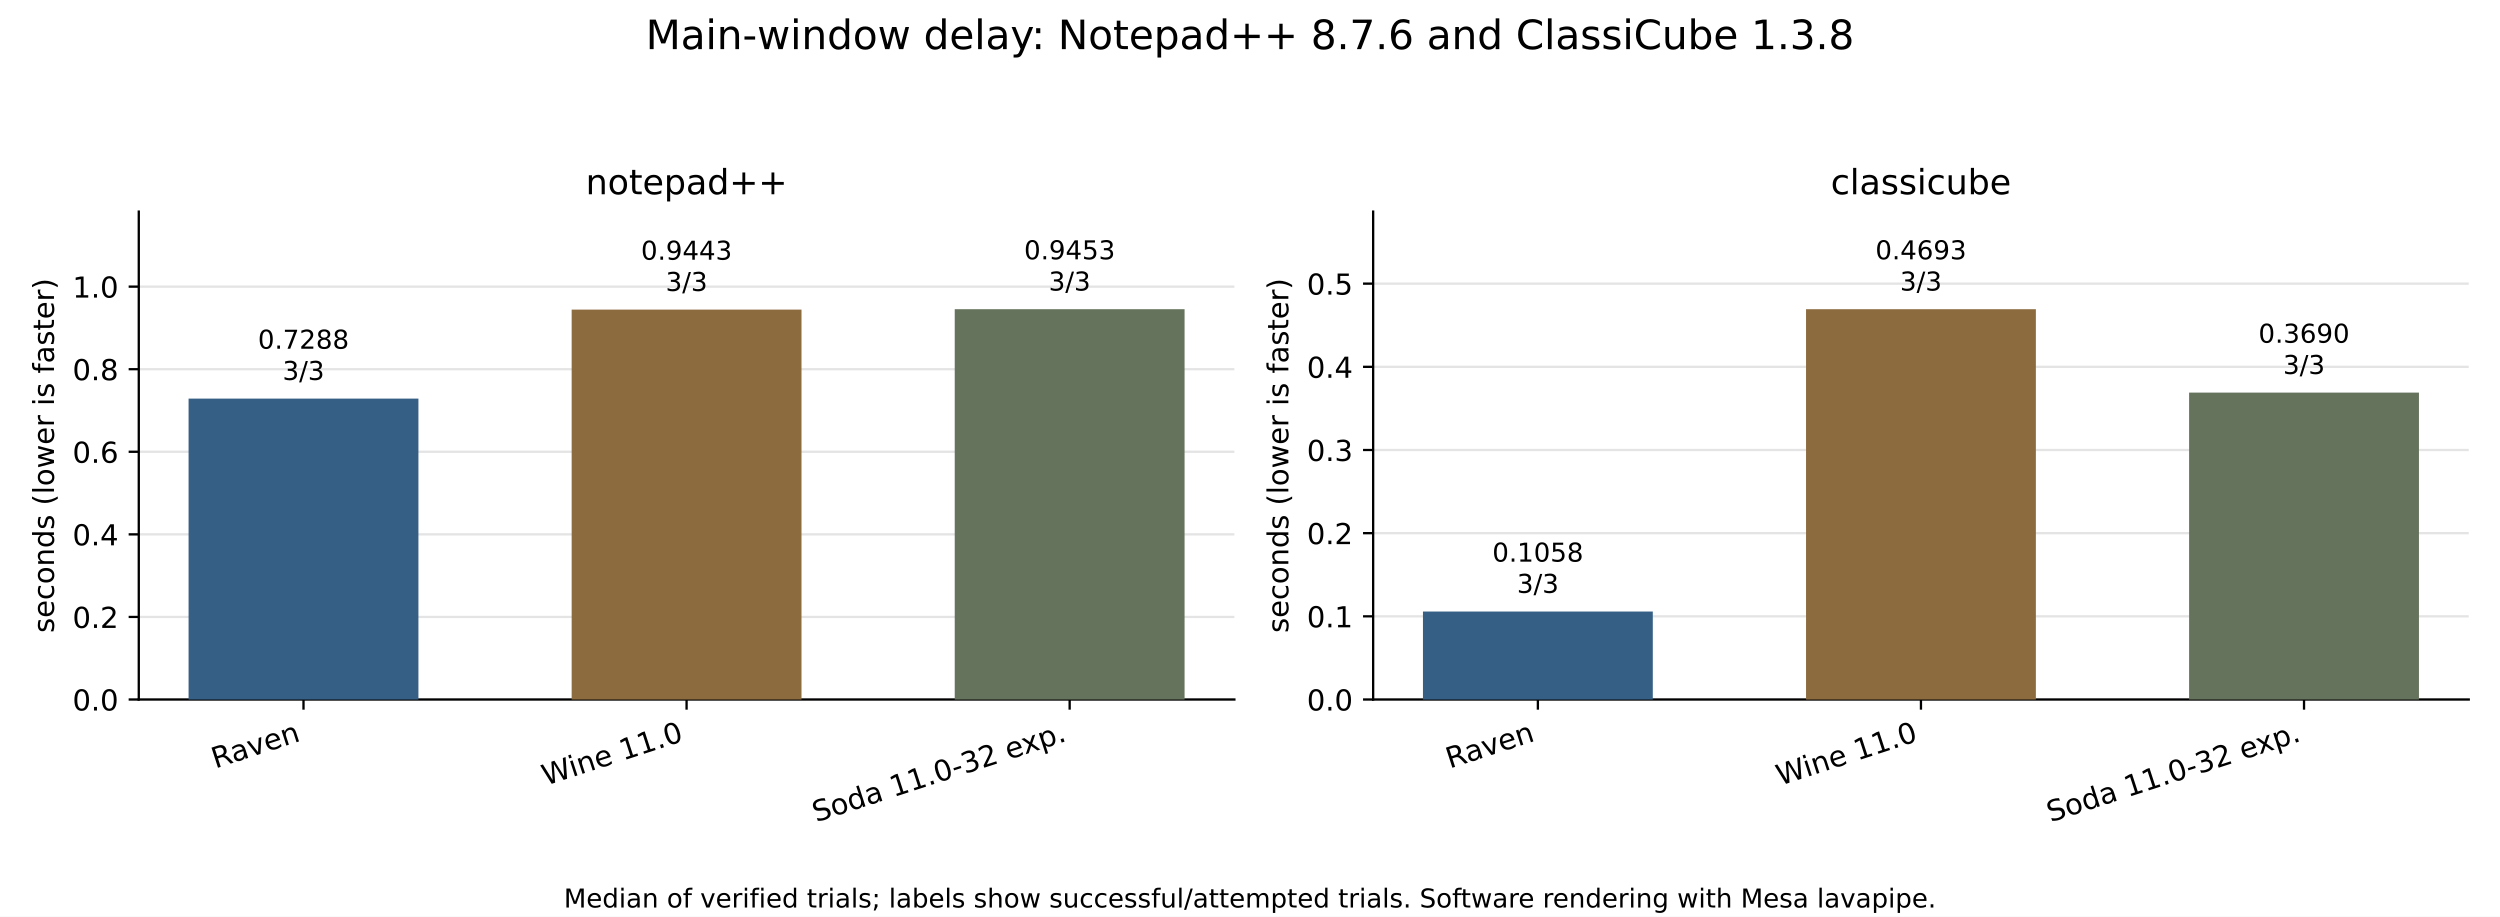
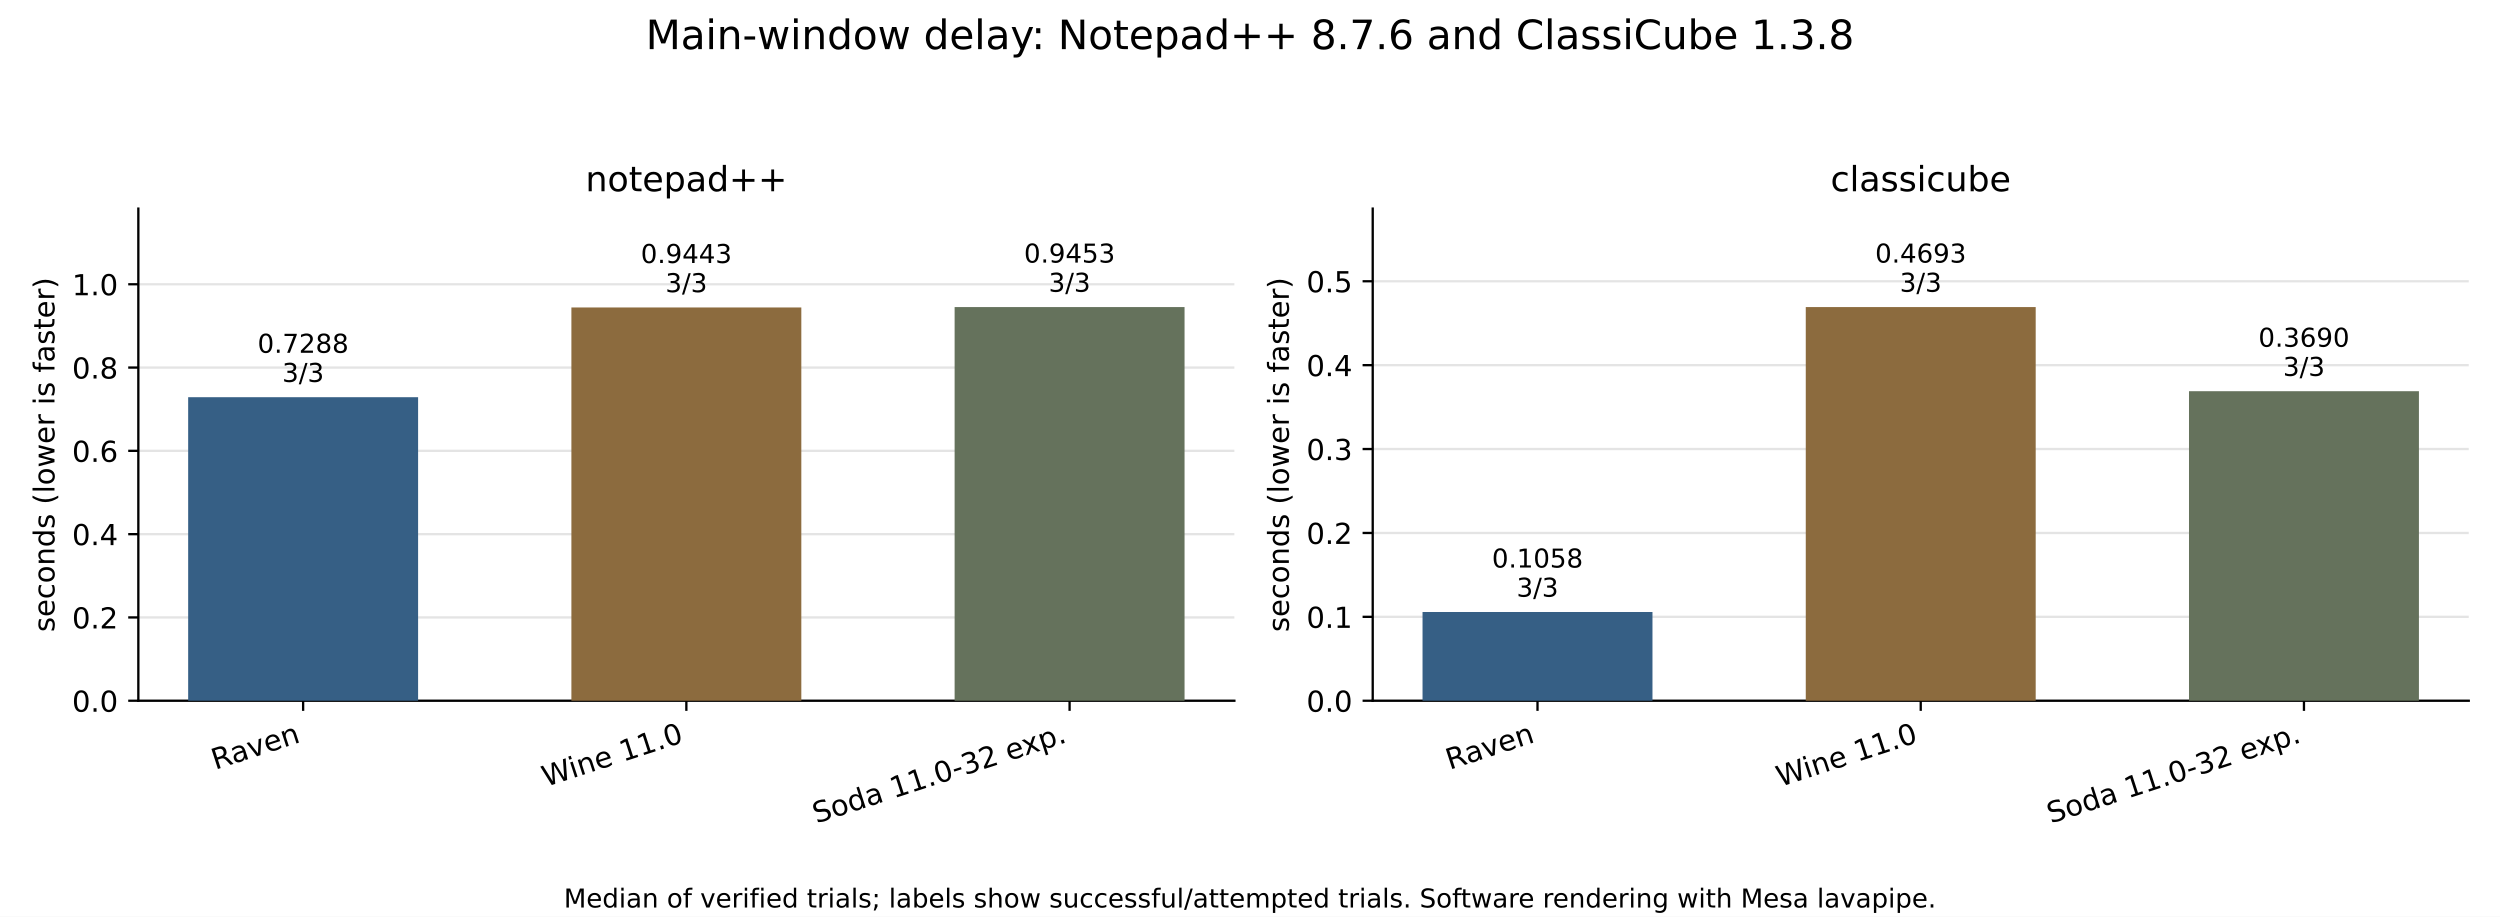
<svg xmlns="http://www.w3.org/2000/svg" xmlns:xlink="http://www.w3.org/1999/xlink" width="864pt" height="316.8pt" viewBox="0 0 864 316.8" version="1.1">
  <defs>
    <style type="text/css">*{stroke-linejoin: round; stroke-linecap: butt}</style>
  </defs>
  <g id="figure_1">
    <g id="patch_1">
      <path d="M 0 316.8  L 864 316.8  L 864 0  L 0 0  z " style="fill: #ffffff" />
    </g>
    <g id="axes_1">
      <g id="patch_2">
-         <path d="M 47.962 241.751  L 426.6 241.751  L 426.6 73.136  L 47.962 73.136  z " style="fill: #ffffff" />
+         <path d="M 47.81 242.177  L 426.6 242.177  L 426.6 72.096  L 47.81 72.096  z " style="fill: #ffffff" />
      </g>
      <g id="matplotlib.axis_1">
        <g id="xtick_1">
          <g id="line2d_1">
            <defs>
-               <path id="m230d666903" d="M 0 0  L 0 3.5  " style="stroke: #000000; stroke-width: 0.8" />
+               <path id="mc36026b151" d="M 0 0  L 0 3.5  " style="stroke: #000000; stroke-width: 0.8" />
            </defs>
            <g>
-               <use xlink:href="#m230d666903" x="104.89" y="241.751" style="stroke: #000000; stroke-width: 0.8" />
+               <use xlink:href="#mc36026b151" x="104.761" y="242.177" style="stroke: #000000; stroke-width: 0.8" />
            </g>
          </g>
          <g id="text_1">
-             <text style="font-size: 10px; font-family: 'DejaVu Sans'" transform="translate(74.41264 265.6389) rotate(-18)">Raven</text>
+             <text style="font-size: 10px; font-family: 'DejaVu Sans'" transform="translate(74.38737 266.0634) rotate(-18)">Raven</text>
          </g>
        </g>
        <g id="xtick_2">
          <g id="line2d_2">
            <g>
-               <use xlink:href="#m230d666903" x="237.281" y="241.751" style="stroke: #000000; stroke-width: 0.8" />
+               <use xlink:href="#mc36026b151" x="237.205" y="242.177" style="stroke: #000000; stroke-width: 0.8" />
            </g>
          </g>
          <g id="text_2">
-             <text style="font-size: 10px; font-family: 'DejaVu Sans'" transform="translate(188.6249 271.5462) rotate(-18)">Wine 11.0</text>
+             <text style="font-size: 10px; font-family: 'DejaVu Sans'" transform="translate(188.6529 271.9699) rotate(-18)">Wine 11.0</text>
          </g>
        </g>
        <g id="xtick_3">
          <g id="line2d_3">
            <g>
-               <use xlink:href="#m230d666903" x="369.672" y="241.751" style="stroke: #000000; stroke-width: 0.8" />
+               <use xlink:href="#mc36026b151" x="369.649" y="242.177" style="stroke: #000000; stroke-width: 0.8" />
            </g>
          </g>
          <g id="text_3">
-             <text style="font-size: 10px; font-family: 'DejaVu Sans'" transform="translate(282.0773 284.198) rotate(-18)">Soda 11.0-32 exp.</text>
+             <text style="font-size: 10px; font-family: 'DejaVu Sans'" transform="translate(282.1541 284.6232) rotate(-18)">Soda 11.0-32 exp.</text>
          </g>
        </g>
      </g>
      <g id="matplotlib.axis_2">
        <g id="ytick_1">
          <g id="line2d_4">
-             <path d="M 47.962 241.751  L 426.6 241.751  " clip-path="url(#p2b9aefc994)" style="fill: none; stroke: #e4e4e4; stroke-width: 0.8; stroke-linecap: square" />
+             <path d="M 47.81 242.177  L 426.6 242.177  " clip-path="url(#pedd973d4ed)" style="fill: none; stroke: #e4e4e4; stroke-width: 0.8; stroke-linecap: square" />
          </g>
          <g id="line2d_5">
            <defs>
-               <path id="m5f46d43f07" d="M 0 0  L -3.5 0  " style="stroke: #000000; stroke-width: 0.8" />
+               <path id="mf7e8db462c" d="M 0 0  L -3.5 0  " style="stroke: #000000; stroke-width: 0.8" />
            </defs>
            <g>
-               <use xlink:href="#m5f46d43f07" x="47.962" y="241.751" style="stroke: #000000; stroke-width: 0.8" />
+               <use xlink:href="#mf7e8db462c" x="47.81" y="242.177" style="stroke: #000000; stroke-width: 0.8" />
            </g>
          </g>
          <g id="text_4">
-             <text style="font-size: 10px; font-family: 'DejaVu Sans'; text-anchor: end" x="40.962" y="245.55" transform="rotate(-0 40.96234 245.5503)">0.0</text>
+             <text style="font-size: 10px; font-family: 'DejaVu Sans'; text-anchor: end" x="40.81" y="245.976" transform="rotate(-0 40.81 245.9759)">0.0</text>
          </g>
        </g>
        <g id="ytick_2">
          <g id="line2d_6">
-             <path d="M 47.962 213.213  L 426.6 213.213  " clip-path="url(#p2b9aefc994)" style="fill: none; stroke: #e4e4e4; stroke-width: 0.8; stroke-linecap: square" />
+             <path d="M 47.81 213.39  L 426.6 213.39  " clip-path="url(#pedd973d4ed)" style="fill: none; stroke: #e4e4e4; stroke-width: 0.8; stroke-linecap: square" />
          </g>
          <g id="line2d_7">
            <g>
-               <use xlink:href="#m5f46d43f07" x="47.962" y="213.213" style="stroke: #000000; stroke-width: 0.8" />
+               <use xlink:href="#mf7e8db462c" x="47.81" y="213.39" style="stroke: #000000; stroke-width: 0.8" />
            </g>
          </g>
          <g id="text_5">
-             <text style="font-size: 10px; font-family: 'DejaVu Sans'; text-anchor: end" x="40.962" y="217.011" transform="rotate(-0 40.96234 217.0114)">0.2</text>
+             <text style="font-size: 10px; font-family: 'DejaVu Sans'; text-anchor: end" x="40.81" y="217.189" transform="rotate(-0 40.81 217.189)">0.2</text>
          </g>
        </g>
        <g id="ytick_3">
          <g id="line2d_8">
-             <path d="M 47.962 184.674  L 426.6 184.674  " clip-path="url(#p2b9aefc994)" style="fill: none; stroke: #e4e4e4; stroke-width: 0.8; stroke-linecap: square" />
+             <path d="M 47.81 184.603  L 426.6 184.603  " clip-path="url(#pedd973d4ed)" style="fill: none; stroke: #e4e4e4; stroke-width: 0.8; stroke-linecap: square" />
          </g>
          <g id="line2d_9">
            <g>
-               <use xlink:href="#m5f46d43f07" x="47.962" y="184.674" style="stroke: #000000; stroke-width: 0.8" />
+               <use xlink:href="#mf7e8db462c" x="47.81" y="184.603" style="stroke: #000000; stroke-width: 0.8" />
            </g>
          </g>
          <g id="text_6">
-             <text style="font-size: 10px; font-family: 'DejaVu Sans'; text-anchor: end" x="40.962" y="188.473" transform="rotate(-0 40.96234 188.4725)">0.4</text>
+             <text style="font-size: 10px; font-family: 'DejaVu Sans'; text-anchor: end" x="40.81" y="188.402" transform="rotate(-0 40.81 188.4021)">0.4</text>
          </g>
        </g>
        <g id="ytick_4">
          <g id="line2d_10">
-             <path d="M 47.962 156.135  L 426.6 156.135  " clip-path="url(#p2b9aefc994)" style="fill: none; stroke: #e4e4e4; stroke-width: 0.8; stroke-linecap: square" />
+             <path d="M 47.81 155.816  L 426.6 155.816  " clip-path="url(#pedd973d4ed)" style="fill: none; stroke: #e4e4e4; stroke-width: 0.8; stroke-linecap: square" />
          </g>
          <g id="line2d_11">
            <g>
-               <use xlink:href="#m5f46d43f07" x="47.962" y="156.135" style="stroke: #000000; stroke-width: 0.8" />
+               <use xlink:href="#mf7e8db462c" x="47.81" y="155.816" style="stroke: #000000; stroke-width: 0.8" />
            </g>
          </g>
          <g id="text_7">
-             <text style="font-size: 10px; font-family: 'DejaVu Sans'; text-anchor: end" x="40.962" y="159.934" transform="rotate(-0 40.96234 159.9336)">0.6</text>
+             <text style="font-size: 10px; font-family: 'DejaVu Sans'; text-anchor: end" x="40.81" y="159.615" transform="rotate(-0 40.81 159.6152)">0.6</text>
          </g>
        </g>
        <g id="ytick_5">
          <g id="line2d_12">
-             <path d="M 47.962 127.596  L 426.6 127.596  " clip-path="url(#p2b9aefc994)" style="fill: none; stroke: #e4e4e4; stroke-width: 0.8; stroke-linecap: square" />
+             <path d="M 47.81 127.029  L 426.6 127.029  " clip-path="url(#pedd973d4ed)" style="fill: none; stroke: #e4e4e4; stroke-width: 0.8; stroke-linecap: square" />
          </g>
          <g id="line2d_13">
            <g>
-               <use xlink:href="#m5f46d43f07" x="47.962" y="127.596" style="stroke: #000000; stroke-width: 0.8" />
+               <use xlink:href="#mf7e8db462c" x="47.81" y="127.029" style="stroke: #000000; stroke-width: 0.8" />
            </g>
          </g>
          <g id="text_8">
-             <text style="font-size: 10px; font-family: 'DejaVu Sans'; text-anchor: end" x="40.962" y="131.395" transform="rotate(-0 40.96234 131.3947)">0.8</text>
+             <text style="font-size: 10px; font-family: 'DejaVu Sans'; text-anchor: end" x="40.81" y="130.828" transform="rotate(-0 40.81 130.8283)">0.8</text>
          </g>
        </g>
        <g id="ytick_6">
          <g id="line2d_14">
-             <path d="M 47.962 99.057  L 426.6 99.057  " clip-path="url(#p2b9aefc994)" style="fill: none; stroke: #e4e4e4; stroke-width: 0.8; stroke-linecap: square" />
+             <path d="M 47.81 98.242  L 426.6 98.242  " clip-path="url(#pedd973d4ed)" style="fill: none; stroke: #e4e4e4; stroke-width: 0.8; stroke-linecap: square" />
          </g>
          <g id="line2d_15">
            <g>
-               <use xlink:href="#m5f46d43f07" x="47.962" y="99.057" style="stroke: #000000; stroke-width: 0.8" />
+               <use xlink:href="#mf7e8db462c" x="47.81" y="98.242" style="stroke: #000000; stroke-width: 0.8" />
            </g>
          </g>
          <g id="text_9">
-             <text style="font-size: 10px; font-family: 'DejaVu Sans'; text-anchor: end" x="40.962" y="102.856" transform="rotate(-0 40.96234 102.8558)">1.0</text>
+             <text style="font-size: 10px; font-family: 'DejaVu Sans'; text-anchor: end" x="40.81" y="102.041" transform="rotate(-0 40.81 102.0414)">1.0</text>
          </g>
        </g>
        <g id="text_10">
-           <text style="font-size: 10px; font-family: 'DejaVu Sans'; text-anchor: middle" x="18.657" y="157.444" transform="rotate(-90 18.65687 157.4437)">seconds (lower is faster)</text>
+           <text style="font-size: 10px; font-family: 'DejaVu Sans'; text-anchor: middle" x="18.827" y="157.136" transform="rotate(-90 18.82719 157.1363)">seconds (lower is faster)</text>
        </g>
      </g>
      <g id="patch_3">
-         <path d="M 47.962 241.751  L 47.962 73.136  " style="fill: none; stroke: #000000; stroke-width: 0.8; stroke-linejoin: miter; stroke-linecap: square" />
+         <path d="M 47.81 242.177  L 47.81 72.096  " style="fill: none; stroke: #000000; stroke-width: 0.8; stroke-linejoin: miter; stroke-linecap: square" />
      </g>
      <g id="patch_4">
-         <path d="M 47.962 241.751  L 426.6 241.751  " style="fill: none; stroke: #000000; stroke-width: 0.8; stroke-linejoin: miter; stroke-linecap: square" />
+         <path d="M 47.81 242.177  L 426.6 242.177  " style="fill: none; stroke: #000000; stroke-width: 0.8; stroke-linejoin: miter; stroke-linecap: square" />
      </g>
      <g id="patch_5">
-         <path d="M 65.173 241.751  L 144.608 241.751  L 144.608 137.753  L 65.173 137.753  z " clip-path="url(#p2b9aefc994)" style="fill: #365f85" />
+         <path d="M 65.028 242.177  L 144.494 242.177  L 144.494 137.275  L 65.028 137.275  z " clip-path="url(#pedd973d4ed)" style="fill: #365f85" />
      </g>
      <g id="text_11">
-         <text style="font-size: 9px; font-family: 'DejaVu Sans'" transform="translate(89.1446 120.5162)">0.7288</text>
-         <text style="font-size: 9px; font-family: 'DejaVu Sans'" transform="translate(97.6482 131.3179)">3/3</text>
+         <text style="font-size: 9px; font-family: 'DejaVu Sans'" transform="translate(89.01516 121.9234)">0.7288</text>
+         <text style="font-size: 9px; font-family: 'DejaVu Sans'" transform="translate(97.51876 132.0014)">3/3</text>
      </g>
      <g id="patch_6">
-         <path d="M 197.564 241.751  L 276.998 241.751  L 276.998 107.001  L 197.564 107.001  z " clip-path="url(#p2b9aefc994)" style="fill: #8c6b3e" />
+         <path d="M 197.472 242.177  L 276.938 242.177  L 276.938 106.255  L 197.472 106.255  z " clip-path="url(#pedd973d4ed)" style="fill: #8c6b3e" />
      </g>
      <g id="text_12">
-         <text style="font-size: 9px; font-family: 'DejaVu Sans'" transform="translate(221.5354 89.76367)">0.9443</text>
-         <text style="font-size: 9px; font-family: 'DejaVu Sans'" transform="translate(230.039 100.5654)">3/3</text>
+         <text style="font-size: 9px; font-family: 'DejaVu Sans'" transform="translate(221.4592 90.90363)">0.9443</text>
+         <text style="font-size: 9px; font-family: 'DejaVu Sans'" transform="translate(229.9628 100.9817)">3/3</text>
      </g>
      <g id="patch_7">
-         <path d="M 329.955 241.751  L 409.389 241.751  L 409.389 106.859  L 329.955 106.859  z " clip-path="url(#p2b9aefc994)" style="fill: #65725c" />
+         <path d="M 329.916 242.177  L 409.382 242.177  L 409.382 106.112  L 329.916 106.112  z " clip-path="url(#pedd973d4ed)" style="fill: #65725c" />
      </g>
      <g id="text_13">
-         <text style="font-size: 9px; font-family: 'DejaVu Sans'" transform="translate(353.9262 89.62204)">0.9453</text>
-         <text style="font-size: 9px; font-family: 'DejaVu Sans'" transform="translate(362.4298 100.4238)">3/3</text>
+         <text style="font-size: 9px; font-family: 'DejaVu Sans'" transform="translate(353.9033 90.76077)">0.9453</text>
+         <text style="font-size: 9px; font-family: 'DejaVu Sans'" transform="translate(362.4069 100.8388)">3/3</text>
      </g>
      <g id="text_14">
-         <text style="font-size: 12px; font-family: 'DejaVu Sans'; text-anchor: middle" x="237.281" y="67.136" transform="rotate(-0 237.2812 67.136)">notepad++</text>
+         <text style="font-size: 12px; font-family: 'DejaVu Sans'; text-anchor: middle" x="237.205" y="66.096" transform="rotate(-0 237.205 66.096)">notepad++</text>
      </g>
    </g>
    <g id="axes_2">
      <g id="patch_8">
-         <path d="M 474.562 241.751  L 853.2 241.751  L 853.2 73.136  L 474.562 73.136  z " style="fill: #ffffff" />
+         <path d="M 474.41 242.177  L 853.2 242.177  L 853.2 72.096  L 474.41 72.096  z " style="fill: #ffffff" />
      </g>
      <g id="matplotlib.axis_3">
        <g id="xtick_4">
          <g id="line2d_16">
            <g>
-               <use xlink:href="#m230d666903" x="531.49" y="241.751" style="stroke: #000000; stroke-width: 0.8" />
+               <use xlink:href="#mc36026b151" x="531.361" y="242.177" style="stroke: #000000; stroke-width: 0.8" />
            </g>
          </g>
          <g id="text_15">
-             <text style="font-size: 10px; font-family: 'DejaVu Sans'" transform="translate(501.0126 265.6389) rotate(-18)">Raven</text>
+             <text style="font-size: 10px; font-family: 'DejaVu Sans'" transform="translate(500.9874 266.0634) rotate(-18)">Raven</text>
          </g>
        </g>
        <g id="xtick_5">
          <g id="line2d_17">
            <g>
-               <use xlink:href="#m230d666903" x="663.881" y="241.751" style="stroke: #000000; stroke-width: 0.8" />
+               <use xlink:href="#mc36026b151" x="663.805" y="242.177" style="stroke: #000000; stroke-width: 0.8" />
            </g>
          </g>
          <g id="text_16">
-             <text style="font-size: 10px; font-family: 'DejaVu Sans'" transform="translate(615.2249 271.5462) rotate(-18)">Wine 11.0</text>
+             <text style="font-size: 10px; font-family: 'DejaVu Sans'" transform="translate(615.2529 271.9699) rotate(-18)">Wine 11.0</text>
          </g>
        </g>
        <g id="xtick_6">
          <g id="line2d_18">
            <g>
-               <use xlink:href="#m230d666903" x="796.272" y="241.751" style="stroke: #000000; stroke-width: 0.8" />
+               <use xlink:href="#mc36026b151" x="796.249" y="242.177" style="stroke: #000000; stroke-width: 0.8" />
            </g>
          </g>
          <g id="text_17">
-             <text style="font-size: 10px; font-family: 'DejaVu Sans'" transform="translate(708.6773 284.198) rotate(-18)">Soda 11.0-32 exp.</text>
+             <text style="font-size: 10px; font-family: 'DejaVu Sans'" transform="translate(708.7541 284.6232) rotate(-18)">Soda 11.0-32 exp.</text>
          </g>
        </g>
      </g>
      <g id="matplotlib.axis_4">
        <g id="ytick_7">
          <g id="line2d_19">
-             <path d="M 474.562 241.751  L 853.2 241.751  " clip-path="url(#p0c3f3b7113)" style="fill: none; stroke: #e4e4e4; stroke-width: 0.8; stroke-linecap: square" />
+             <path d="M 474.41 242.177  L 853.2 242.177  " clip-path="url(#p5b3e53fc0c)" style="fill: none; stroke: #e4e4e4; stroke-width: 0.8; stroke-linecap: square" />
          </g>
          <g id="line2d_20">
            <g>
-               <use xlink:href="#m5f46d43f07" x="474.562" y="241.751" style="stroke: #000000; stroke-width: 0.8" />
+               <use xlink:href="#mf7e8db462c" x="474.41" y="242.177" style="stroke: #000000; stroke-width: 0.8" />
            </g>
          </g>
          <g id="text_18">
-             <text style="font-size: 10px; font-family: 'DejaVu Sans'; text-anchor: end" x="467.562" y="245.55" transform="rotate(-0 467.5623 245.5503)">0.0</text>
+             <text style="font-size: 10px; font-family: 'DejaVu Sans'; text-anchor: end" x="467.41" y="245.976" transform="rotate(-0 467.41 245.9759)">0.0</text>
          </g>
        </g>
        <g id="ytick_8">
          <g id="line2d_21">
-             <path d="M 474.562 213.007  L 853.2 213.007  " clip-path="url(#p0c3f3b7113)" style="fill: none; stroke: #e4e4e4; stroke-width: 0.8; stroke-linecap: square" />
+             <path d="M 474.41 213.182  L 853.2 213.182  " clip-path="url(#p5b3e53fc0c)" style="fill: none; stroke: #e4e4e4; stroke-width: 0.8; stroke-linecap: square" />
          </g>
          <g id="line2d_22">
            <g>
-               <use xlink:href="#m5f46d43f07" x="474.562" y="213.007" style="stroke: #000000; stroke-width: 0.8" />
+               <use xlink:href="#mf7e8db462c" x="474.41" y="213.182" style="stroke: #000000; stroke-width: 0.8" />
            </g>
          </g>
          <g id="text_19">
-             <text style="font-size: 10px; font-family: 'DejaVu Sans'; text-anchor: end" x="467.562" y="216.805" transform="rotate(-0 467.5623 216.8055)">0.1</text>
+             <text style="font-size: 10px; font-family: 'DejaVu Sans'; text-anchor: end" x="467.41" y="216.981" transform="rotate(-0 467.41 216.9813)">0.1</text>
          </g>
        </g>
        <g id="ytick_9">
          <g id="line2d_23">
-             <path d="M 474.562 184.262  L 853.2 184.262  " clip-path="url(#p0c3f3b7113)" style="fill: none; stroke: #e4e4e4; stroke-width: 0.8; stroke-linecap: square" />
+             <path d="M 474.41 184.187  L 853.2 184.187  " clip-path="url(#p5b3e53fc0c)" style="fill: none; stroke: #e4e4e4; stroke-width: 0.8; stroke-linecap: square" />
          </g>
          <g id="line2d_24">
            <g>
-               <use xlink:href="#m5f46d43f07" x="474.562" y="184.262" style="stroke: #000000; stroke-width: 0.8" />
+               <use xlink:href="#mf7e8db462c" x="474.41" y="184.187" style="stroke: #000000; stroke-width: 0.8" />
            </g>
          </g>
          <g id="text_20">
-             <text style="font-size: 10px; font-family: 'DejaVu Sans'; text-anchor: end" x="467.562" y="188.061" transform="rotate(-0 467.5623 188.0607)">0.2</text>
+             <text style="font-size: 10px; font-family: 'DejaVu Sans'; text-anchor: end" x="467.41" y="187.987" transform="rotate(-0 467.41 187.9867)">0.2</text>
          </g>
        </g>
        <g id="ytick_10">
          <g id="line2d_25">
-             <path d="M 474.562 155.517  L 853.2 155.517  " clip-path="url(#p0c3f3b7113)" style="fill: none; stroke: #e4e4e4; stroke-width: 0.8; stroke-linecap: square" />
+             <path d="M 474.41 155.193  L 853.2 155.193  " clip-path="url(#p5b3e53fc0c)" style="fill: none; stroke: #e4e4e4; stroke-width: 0.8; stroke-linecap: square" />
          </g>
          <g id="line2d_26">
            <g>
-               <use xlink:href="#m5f46d43f07" x="474.562" y="155.517" style="stroke: #000000; stroke-width: 0.8" />
+               <use xlink:href="#mf7e8db462c" x="474.41" y="155.193" style="stroke: #000000; stroke-width: 0.8" />
            </g>
          </g>
          <g id="text_21">
-             <text style="font-size: 10px; font-family: 'DejaVu Sans'; text-anchor: end" x="467.562" y="159.316" transform="rotate(-0 467.5623 159.3158)">0.3</text>
+             <text style="font-size: 10px; font-family: 'DejaVu Sans'; text-anchor: end" x="467.41" y="158.992" transform="rotate(-0 467.41 158.9921)">0.3</text>
          </g>
        </g>
        <g id="ytick_11">
          <g id="line2d_27">
-             <path d="M 474.562 126.772  L 853.2 126.772  " clip-path="url(#p0c3f3b7113)" style="fill: none; stroke: #e4e4e4; stroke-width: 0.8; stroke-linecap: square" />
+             <path d="M 474.41 126.198  L 853.2 126.198  " clip-path="url(#p5b3e53fc0c)" style="fill: none; stroke: #e4e4e4; stroke-width: 0.8; stroke-linecap: square" />
          </g>
          <g id="line2d_28">
            <g>
-               <use xlink:href="#m5f46d43f07" x="474.562" y="126.772" style="stroke: #000000; stroke-width: 0.8" />
+               <use xlink:href="#mf7e8db462c" x="474.41" y="126.198" style="stroke: #000000; stroke-width: 0.8" />
            </g>
          </g>
          <g id="text_22">
-             <text style="font-size: 10px; font-family: 'DejaVu Sans'; text-anchor: end" x="467.562" y="130.571" transform="rotate(-0 467.5623 130.571)">0.4</text>
+             <text style="font-size: 10px; font-family: 'DejaVu Sans'; text-anchor: end" x="467.41" y="129.997" transform="rotate(-0 467.41 129.9974)">0.4</text>
          </g>
        </g>
        <g id="ytick_12">
          <g id="line2d_29">
-             <path d="M 474.562 98.027  L 853.2 98.027  " clip-path="url(#p0c3f3b7113)" style="fill: none; stroke: #e4e4e4; stroke-width: 0.8; stroke-linecap: square" />
+             <path d="M 474.41 97.204  L 853.2 97.204  " clip-path="url(#p5b3e53fc0c)" style="fill: none; stroke: #e4e4e4; stroke-width: 0.8; stroke-linecap: square" />
          </g>
          <g id="line2d_30">
            <g>
-               <use xlink:href="#m5f46d43f07" x="474.562" y="98.027" style="stroke: #000000; stroke-width: 0.8" />
+               <use xlink:href="#mf7e8db462c" x="474.41" y="97.204" style="stroke: #000000; stroke-width: 0.8" />
            </g>
          </g>
          <g id="text_23">
-             <text style="font-size: 10px; font-family: 'DejaVu Sans'; text-anchor: end" x="467.562" y="101.826" transform="rotate(-0 467.5623 101.8262)">0.5</text>
+             <text style="font-size: 10px; font-family: 'DejaVu Sans'; text-anchor: end" x="467.41" y="101.003" transform="rotate(-0 467.41 101.0028)">0.5</text>
          </g>
        </g>
        <g id="text_24">
-           <text style="font-size: 10px; font-family: 'DejaVu Sans'; text-anchor: middle" x="445.257" y="157.444" transform="rotate(-90 445.2569 157.4437)">seconds (lower is faster)</text>
+           <text style="font-size: 10px; font-family: 'DejaVu Sans'; text-anchor: middle" x="445.427" y="157.136" transform="rotate(-90 445.4272 157.1363)">seconds (lower is faster)</text>
        </g>
      </g>
      <g id="patch_9">
-         <path d="M 474.562 241.751  L 474.562 73.136  " style="fill: none; stroke: #000000; stroke-width: 0.8; stroke-linejoin: miter; stroke-linecap: square" />
+         <path d="M 474.41 242.177  L 474.41 72.096  " style="fill: none; stroke: #000000; stroke-width: 0.8; stroke-linejoin: miter; stroke-linecap: square" />
      </g>
      <g id="patch_10">
-         <path d="M 474.562 241.751  L 853.2 241.751  " style="fill: none; stroke: #000000; stroke-width: 0.8; stroke-linejoin: miter; stroke-linecap: square" />
+         <path d="M 474.41 242.177  L 853.2 242.177  " style="fill: none; stroke: #000000; stroke-width: 0.8; stroke-linejoin: miter; stroke-linecap: square" />
      </g>
      <g id="patch_11">
-         <path d="M 491.773 241.751  L 571.208 241.751  L 571.208 211.341  L 491.773 211.341  z " clip-path="url(#p0c3f3b7113)" style="fill: #365f85" />
+         <path d="M 491.628 242.177  L 571.094 242.177  L 571.094 211.501  L 491.628 211.501  z " clip-path="url(#p5b3e53fc0c)" style="fill: #365f85" />
      </g>
      <g id="text_25">
-         <text style="font-size: 9px; font-family: 'DejaVu Sans'" transform="translate(515.7446 194.1035)">0.1058</text>
-         <text style="font-size: 9px; font-family: 'DejaVu Sans'" transform="translate(524.2482 204.9053)">3/3</text>
+         <text style="font-size: 9px; font-family: 'DejaVu Sans'" transform="translate(515.6152 196.1501)">0.1058</text>
+         <text style="font-size: 9px; font-family: 'DejaVu Sans'" transform="translate(524.1188 206.2282)">3/3</text>
      </g>
      <g id="patch_12">
-         <path d="M 624.164 241.751  L 703.598 241.751  L 703.598 106.859  L 624.164 106.859  z " clip-path="url(#p0c3f3b7113)" style="fill: #8c6b3e" />
+         <path d="M 624.072 242.177  L 703.538 242.177  L 703.538 106.112  L 624.072 106.112  z " clip-path="url(#p5b3e53fc0c)" style="fill: #8c6b3e" />
      </g>
      <g id="text_26">
-         <text style="font-size: 9px; font-family: 'DejaVu Sans'" transform="translate(648.1354 89.62204)">0.4693</text>
-         <text style="font-size: 9px; font-family: 'DejaVu Sans'" transform="translate(656.639 100.4238)">3/3</text>
+         <text style="font-size: 9px; font-family: 'DejaVu Sans'" transform="translate(648.0592 90.76077)">0.4693</text>
+         <text style="font-size: 9px; font-family: 'DejaVu Sans'" transform="translate(656.5628 100.8388)">3/3</text>
      </g>
      <g id="patch_13">
-         <path d="M 756.555 241.751  L 835.989 241.751  L 835.989 135.689  L 756.555 135.689  z " clip-path="url(#p0c3f3b7113)" style="fill: #65725c" />
+         <path d="M 756.516 242.177  L 835.982 242.177  L 835.982 135.192  L 756.516 135.192  z " clip-path="url(#p5b3e53fc0c)" style="fill: #65725c" />
      </g>
      <g id="text_27">
-         <text style="font-size: 9px; font-family: 'DejaVu Sans'" transform="translate(780.5262 118.4517)">0.3690</text>
-         <text style="font-size: 9px; font-family: 'DejaVu Sans'" transform="translate(789.0298 129.2535)">3/3</text>
+         <text style="font-size: 9px; font-family: 'DejaVu Sans'" transform="translate(780.5033 119.841)">0.3690</text>
+         <text style="font-size: 9px; font-family: 'DejaVu Sans'" transform="translate(789.0069 129.919)">3/3</text>
      </g>
      <g id="text_28">
-         <text style="font-size: 12px; font-family: 'DejaVu Sans'; text-anchor: middle" x="663.881" y="67.136" transform="rotate(-0 663.8812 67.136)">classicube</text>
+         <text style="font-size: 12px; font-family: 'DejaVu Sans'; text-anchor: middle" x="663.805" y="66.096" transform="rotate(-0 663.805 66.096)">classicube</text>
      </g>
    </g>
    <g id="text_29">
      <text style="font-size: 14px; font-family: 'DejaVu Sans'; text-anchor: middle" x="432" y="16.974" transform="rotate(-0 432 16.97381)">Main-window delay: Notepad++ 8.7.6 and ClassiCube 1.3.8</text>
    </g>
    <g id="text_30">
      <text style="font-size: 9px; font-family: 'DejaVu Sans'; text-anchor: middle" x="432" y="313.632" transform="rotate(-0 432 313.632)">Median of verified trials; labels show successful/attempted trials. Software rendering with Mesa lavapipe.</text>
    </g>
  </g>
  <defs>
-     <clipPath id="p2b9aefc994">
-       <rect x="47.962" y="73.136" width="378.638" height="168.615" />
+     <clipPath id="pedd973d4ed">
+       <rect x="47.81" y="72.096" width="378.79" height="170.081" />
    </clipPath>
-     <clipPath id="p0c3f3b7113">
-       <rect x="474.562" y="73.136" width="378.638" height="168.615" />
+     <clipPath id="p5b3e53fc0c">
+       <rect x="474.41" y="72.096" width="378.79" height="170.081" />
    </clipPath>
  </defs>
</svg>
